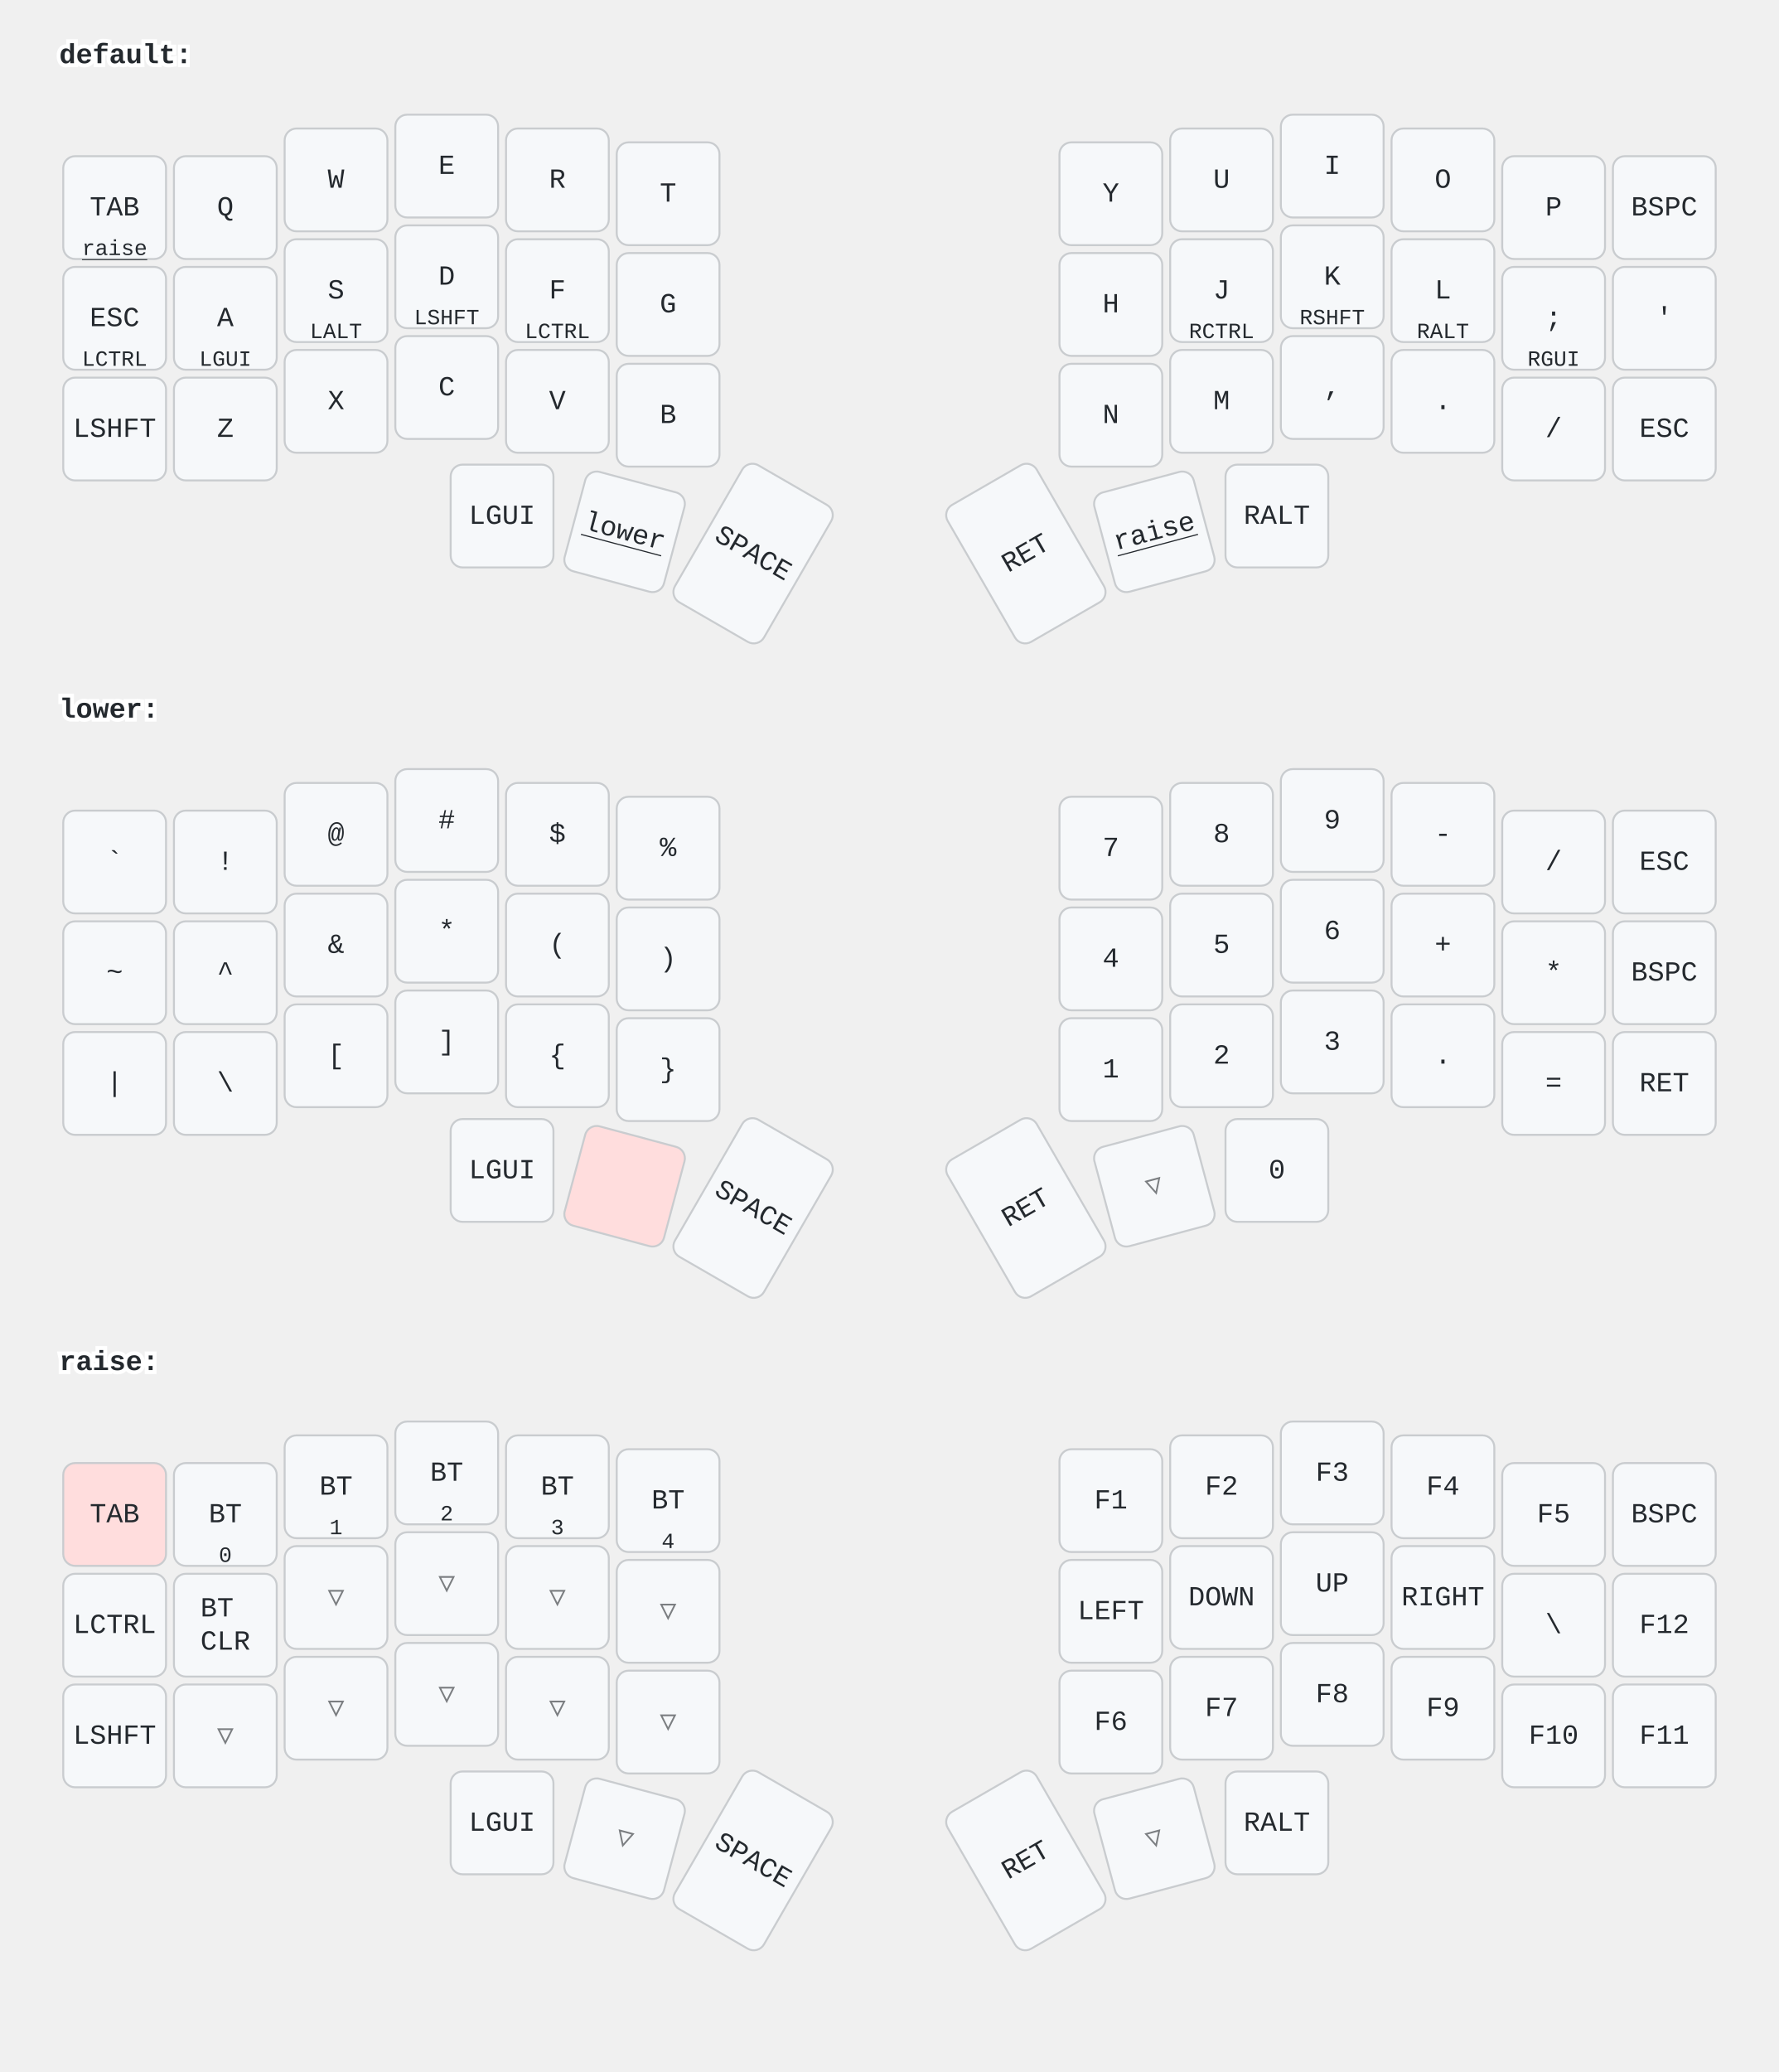
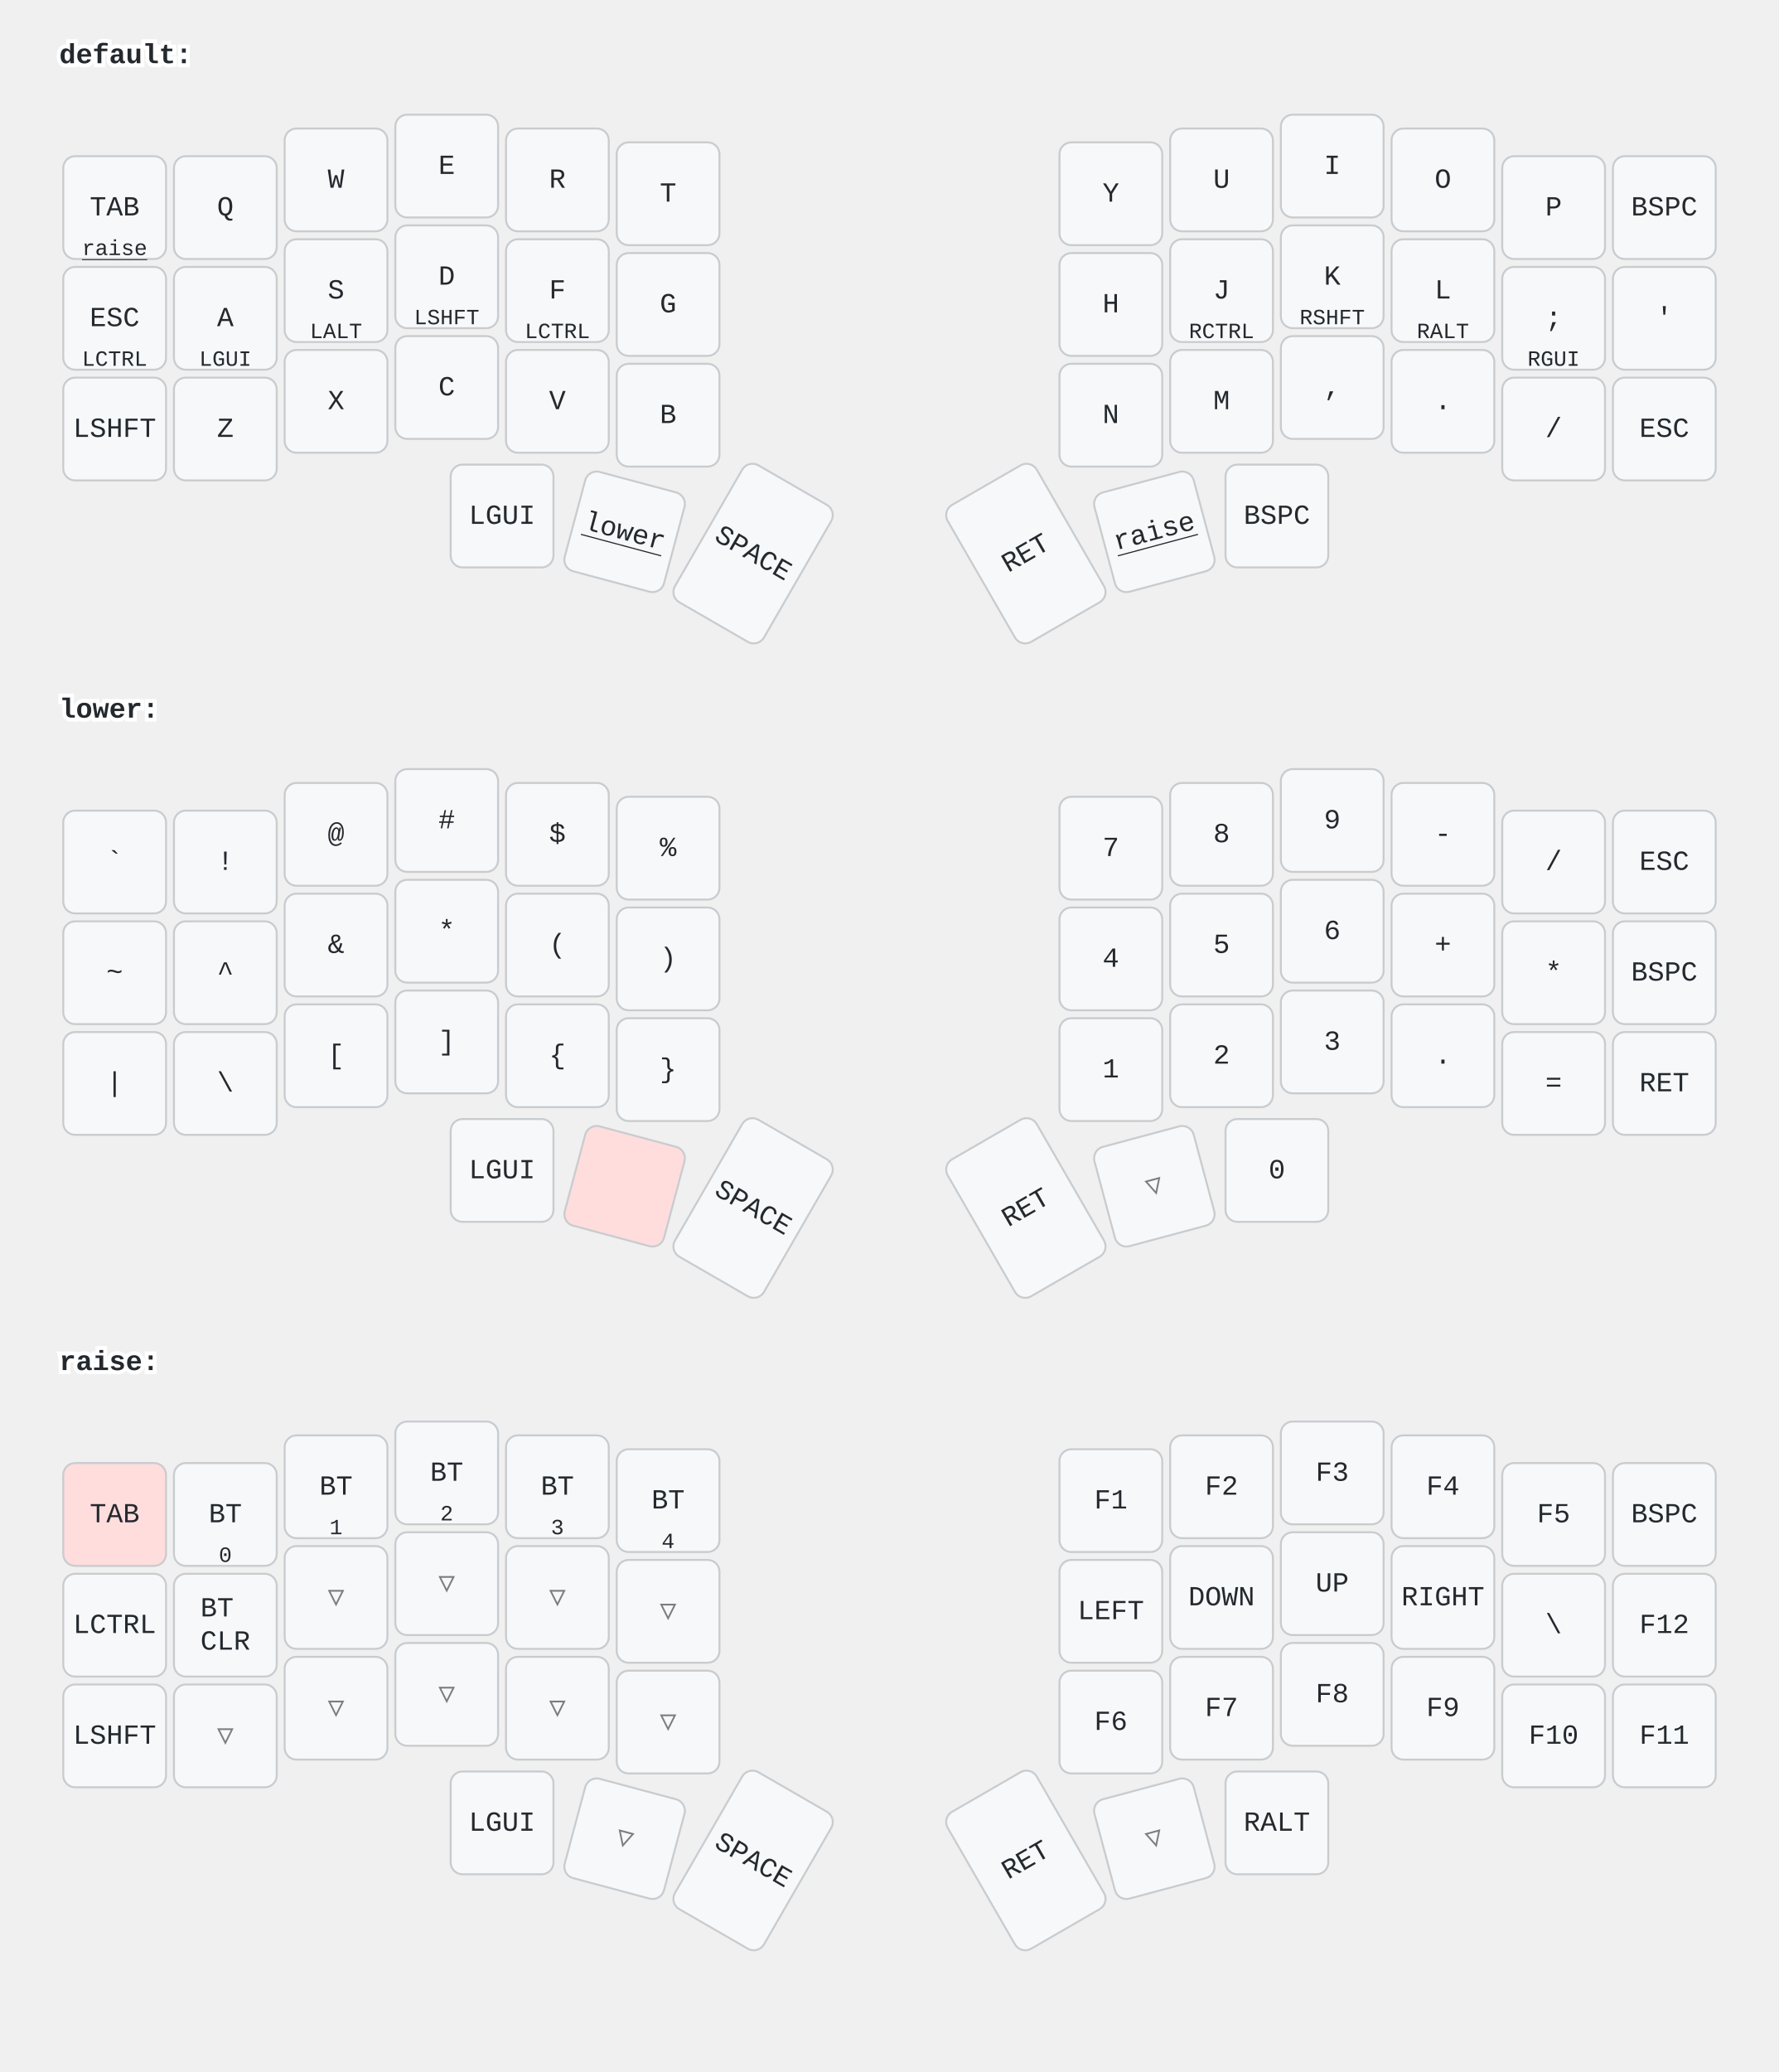
<svg xmlns="http://www.w3.org/2000/svg" width="900" height="1048" viewBox="0 0 900 1048" class="keymap">
  <style>/* inherit to force styles through use tags */
svg path {
    fill: inherit;
}

/* font and background color specifications */
svg.keymap {
    font-family: SFMono-Regular,Consolas,Liberation Mono,Menlo,monospace;
    font-size: 14px;
    font-kerning: normal;
    text-rendering: optimizeLegibility;
    fill: #24292e;
}

/* default key styling */
rect.key {
    fill: #f6f8fa;
}

rect.key, rect.combo {
    stroke: #c9cccf;
    stroke-width: 1;
}

/* default key side styling, only used is draw_key_sides is set */
rect.side {
    filter: brightness(90%);
}

/* color accent for combo boxes */
rect.combo, rect.combo-separate {
    fill: #cdf;
}

/* color accent for held keys */
rect.held, rect.combo.held {
    fill: #fdd;
}

/* color accent for ghost (optional) keys */
rect.ghost, rect.combo.ghost {
    stroke-dasharray: 4, 4;
    stroke-width: 2;
}

text {
    text-anchor: middle;
    dominant-baseline: middle;
}

/* styling for layer labels */
text.label {
    font-weight: bold;
    text-anchor: start;
    stroke: white;
    stroke-width: 4;
    paint-order: stroke;
}

/* styling for optional footer */
text.footer {
    text-anchor: end;
    dominant-baseline: auto;
    stroke: white;
    stroke-width: 4;
    paint-order: stroke;
}

/* styling for combo tap, and key non-tap label text */
text.combo, text.hold, text.shifted, text.left, text.right, text.tl, text.tr, text.bl, text.br {
    font-size: 11px;
}

text.hold, text.bl, text.br {
    text-anchor: middle;
    dominant-baseline: auto;
}

text.shifted, text.tl, text.tr {
    text-anchor: middle;
    dominant-baseline: hanging;
}

text.left, text.tl, text.bl {
    text-anchor: start;
}

text.right, text.tr, text.br {
    text-anchor: end;
}

text.layer-activator {
    text-decoration: underline;
}

/* styling for hold/shifted label text in combo box */
text.combo.hold, text.combo.shifted, text.combo.left, text.combo.right {
    font-size: 8px;
}

/* lighter symbol for transparent keys */
text.trans {
    fill: #7b7e81;
}

/* styling for combo dendrons */
path.combo {
    stroke-width: 1;
    stroke: gray;
    fill: none;
}

/* Start Tabler Icons Cleanup */
/* cannot use height/width with glyphs */
.icon-tabler &gt; path {
    fill: inherit;
    stroke: inherit;
    stroke-width: 2;
}
/* hide tabler's default box */
.icon-tabler &gt; path[stroke="none"][fill="none"] {
    visibility: hidden;
}
/* End Tabler Icons Cleanup */
</style>
  <g transform="translate(30, 0)" class="layer-default">
    <text x="0" y="28" class="label" id="default">default:</text>
    <g transform="translate(0, 56)">
      <g transform="translate(28, 49)" class="key keypos-0">
        <rect rx="6" ry="6" x="-26" y="-26" width="52" height="52" class="key" />
        <text x="0" y="0" class="key tap">TAB</text>
        <a href="#raise">
          <text x="0" y="24" class="key hold layer-activator">raise</text>
        </a>
      </g>
      <g transform="translate(84, 49)" class="key keypos-1">
        <rect rx="6" ry="6" x="-26" y="-26" width="52" height="52" class="key" />
        <text x="0" y="0" class="key tap">Q</text>
      </g>
      <g transform="translate(140, 35)" class="key keypos-2">
        <rect rx="6" ry="6" x="-26" y="-26" width="52" height="52" class="key" />
        <text x="0" y="0" class="key tap">W</text>
      </g>
      <g transform="translate(196, 28)" class="key keypos-3">
        <rect rx="6" ry="6" x="-26" y="-26" width="52" height="52" class="key" />
        <text x="0" y="0" class="key tap">E</text>
      </g>
      <g transform="translate(252, 35)" class="key keypos-4">
        <rect rx="6" ry="6" x="-26" y="-26" width="52" height="52" class="key" />
        <text x="0" y="0" class="key tap">R</text>
      </g>
      <g transform="translate(308, 42)" class="key keypos-5">
        <rect rx="6" ry="6" x="-26" y="-26" width="52" height="52" class="key" />
        <text x="0" y="0" class="key tap">T</text>
      </g>
      <g transform="translate(532, 42)" class="key keypos-6">
        <rect rx="6" ry="6" x="-26" y="-26" width="52" height="52" class="key" />
        <text x="0" y="0" class="key tap">Y</text>
      </g>
      <g transform="translate(588, 35)" class="key keypos-7">
        <rect rx="6" ry="6" x="-26" y="-26" width="52" height="52" class="key" />
        <text x="0" y="0" class="key tap">U</text>
      </g>
      <g transform="translate(644, 28)" class="key keypos-8">
        <rect rx="6" ry="6" x="-26" y="-26" width="52" height="52" class="key" />
        <text x="0" y="0" class="key tap">I</text>
      </g>
      <g transform="translate(700, 35)" class="key keypos-9">
        <rect rx="6" ry="6" x="-26" y="-26" width="52" height="52" class="key" />
        <text x="0" y="0" class="key tap">O</text>
      </g>
      <g transform="translate(756, 49)" class="key keypos-10">
        <rect rx="6" ry="6" x="-26" y="-26" width="52" height="52" class="key" />
        <text x="0" y="0" class="key tap">P</text>
      </g>
      <g transform="translate(812, 49)" class="key keypos-11">
        <rect rx="6" ry="6" x="-26" y="-26" width="52" height="52" class="key" />
        <text x="0" y="0" class="key tap">BSPC</text>
      </g>
      <g transform="translate(28, 105)" class="key keypos-12">
        <rect rx="6" ry="6" x="-26" y="-26" width="52" height="52" class="key" />
        <text x="0" y="0" class="key tap">ESC</text>
        <text x="0" y="24" class="key hold">LCTRL</text>
      </g>
      <g transform="translate(84, 105)" class="key keypos-13">
        <rect rx="6" ry="6" x="-26" y="-26" width="52" height="52" class="key" />
        <text x="0" y="0" class="key tap">A</text>
        <text x="0" y="24" class="key hold">LGUI</text>
      </g>
      <g transform="translate(140, 91)" class="key keypos-14">
        <rect rx="6" ry="6" x="-26" y="-26" width="52" height="52" class="key" />
        <text x="0" y="0" class="key tap">S</text>
        <text x="0" y="24" class="key hold">LALT</text>
      </g>
      <g transform="translate(196, 84)" class="key keypos-15">
        <rect rx="6" ry="6" x="-26" y="-26" width="52" height="52" class="key" />
        <text x="0" y="0" class="key tap">D</text>
        <text x="0" y="24" class="key hold">LSHFT</text>
      </g>
      <g transform="translate(252, 91)" class="key keypos-16">
        <rect rx="6" ry="6" x="-26" y="-26" width="52" height="52" class="key" />
        <text x="0" y="0" class="key tap">F</text>
        <text x="0" y="24" class="key hold">LCTRL</text>
      </g>
      <g transform="translate(308, 98)" class="key keypos-17">
        <rect rx="6" ry="6" x="-26" y="-26" width="52" height="52" class="key" />
        <text x="0" y="0" class="key tap">G</text>
      </g>
      <g transform="translate(532, 98)" class="key keypos-18">
        <rect rx="6" ry="6" x="-26" y="-26" width="52" height="52" class="key" />
        <text x="0" y="0" class="key tap">H</text>
      </g>
      <g transform="translate(588, 91)" class="key keypos-19">
        <rect rx="6" ry="6" x="-26" y="-26" width="52" height="52" class="key" />
        <text x="0" y="0" class="key tap">J</text>
        <text x="0" y="24" class="key hold">RCTRL</text>
      </g>
      <g transform="translate(644, 84)" class="key keypos-20">
        <rect rx="6" ry="6" x="-26" y="-26" width="52" height="52" class="key" />
        <text x="0" y="0" class="key tap">K</text>
        <text x="0" y="24" class="key hold">RSHFT</text>
      </g>
      <g transform="translate(700, 91)" class="key keypos-21">
        <rect rx="6" ry="6" x="-26" y="-26" width="52" height="52" class="key" />
        <text x="0" y="0" class="key tap">L</text>
        <text x="0" y="24" class="key hold">RALT</text>
      </g>
      <g transform="translate(756, 105)" class="key keypos-22">
        <rect rx="6" ry="6" x="-26" y="-26" width="52" height="52" class="key" />
        <text x="0" y="0" class="key tap">;</text>
        <text x="0" y="24" class="key hold">RGUI</text>
      </g>
      <g transform="translate(812, 105)" class="key keypos-23">
        <rect rx="6" ry="6" x="-26" y="-26" width="52" height="52" class="key" />
        <text x="0" y="0" class="key tap">'</text>
      </g>
      <g transform="translate(28, 161)" class="key keypos-24">
        <rect rx="6" ry="6" x="-26" y="-26" width="52" height="52" class="key" />
        <text x="0" y="0" class="key tap">LSHFT</text>
      </g>
      <g transform="translate(84, 161)" class="key keypos-25">
        <rect rx="6" ry="6" x="-26" y="-26" width="52" height="52" class="key" />
        <text x="0" y="0" class="key tap">Z</text>
      </g>
      <g transform="translate(140, 147)" class="key keypos-26">
        <rect rx="6" ry="6" x="-26" y="-26" width="52" height="52" class="key" />
        <text x="0" y="0" class="key tap">X</text>
      </g>
      <g transform="translate(196, 140)" class="key keypos-27">
        <rect rx="6" ry="6" x="-26" y="-26" width="52" height="52" class="key" />
        <text x="0" y="0" class="key tap">C</text>
      </g>
      <g transform="translate(252, 147)" class="key keypos-28">
        <rect rx="6" ry="6" x="-26" y="-26" width="52" height="52" class="key" />
        <text x="0" y="0" class="key tap">V</text>
      </g>
      <g transform="translate(308, 154)" class="key keypos-29">
        <rect rx="6" ry="6" x="-26" y="-26" width="52" height="52" class="key" />
        <text x="0" y="0" class="key tap">B</text>
      </g>
      <g transform="translate(532, 154)" class="key keypos-30">
        <rect rx="6" ry="6" x="-26" y="-26" width="52" height="52" class="key" />
        <text x="0" y="0" class="key tap">N</text>
      </g>
      <g transform="translate(588, 147)" class="key keypos-31">
        <rect rx="6" ry="6" x="-26" y="-26" width="52" height="52" class="key" />
        <text x="0" y="0" class="key tap">M</text>
      </g>
      <g transform="translate(644, 140)" class="key keypos-32">
        <rect rx="6" ry="6" x="-26" y="-26" width="52" height="52" class="key" />
        <text x="0" y="0" class="key tap">,</text>
      </g>
      <g transform="translate(700, 147)" class="key keypos-33">
        <rect rx="6" ry="6" x="-26" y="-26" width="52" height="52" class="key" />
        <text x="0" y="0" class="key tap">.</text>
      </g>
      <g transform="translate(756, 161)" class="key keypos-34">
        <rect rx="6" ry="6" x="-26" y="-26" width="52" height="52" class="key" />
        <text x="0" y="0" class="key tap">/</text>
      </g>
      <g transform="translate(812, 161)" class="key keypos-35">
        <rect rx="6" ry="6" x="-26" y="-26" width="52" height="52" class="key" />
        <text x="0" y="0" class="key tap">ESC</text>
      </g>
      <g transform="translate(224, 205)" class="key keypos-36">
        <rect rx="6" ry="6" x="-26" y="-26" width="52" height="52" class="key" />
        <text x="0" y="0" class="key tap">LGUI</text>
      </g>
      <g transform="translate(286, 213) rotate(15.0)" class="key keypos-37">
        <rect rx="6" ry="6" x="-26" y="-26" width="52" height="52" class="key" />
        <a href="#lower">
          <text x="0" y="0" class="key tap layer-activator">lower</text>
        </a>
      </g>
      <g transform="translate(351, 224) rotate(30.0)" class="key keypos-38">
        <rect rx="6" ry="6" x="-26" y="-40" width="52" height="80" class="key" />
        <text x="0" y="0" class="key tap">SPACE</text>
      </g>
      <g transform="translate(489, 224) rotate(-30.0)" class="key keypos-39">
        <rect rx="6" ry="6" x="-26" y="-40" width="52" height="80" class="key" />
        <text x="0" y="0" class="key tap">RET</text>
      </g>
      <g transform="translate(554, 213) rotate(-15.0)" class="key keypos-40">
        <rect rx="6" ry="6" x="-26" y="-26" width="52" height="52" class="key" />
        <a href="#raise">
          <text x="0" y="0" class="key tap layer-activator">raise</text>
        </a>
      </g>
      <g transform="translate(616, 205)" class="key keypos-41">
        <rect rx="6" ry="6" x="-26" y="-26" width="52" height="52" class="key" />
-         <text x="0" y="0" class="key tap">RALT</text>
+         <text x="0" y="0" class="key tap">BSPC</text>
      </g>
    </g>
  </g>
  <g transform="translate(30, 331)" class="layer-lower">
    <text x="0" y="28" class="label" id="lower">lower:</text>
    <g transform="translate(0, 56)">
      <g transform="translate(28, 49)" class="key keypos-0">
        <rect rx="6" ry="6" x="-26" y="-26" width="52" height="52" class="key" />
        <text x="0" y="0" class="key tap">`</text>
      </g>
      <g transform="translate(84, 49)" class="key keypos-1">
        <rect rx="6" ry="6" x="-26" y="-26" width="52" height="52" class="key" />
        <text x="0" y="0" class="key tap">!</text>
      </g>
      <g transform="translate(140, 35)" class="key keypos-2">
        <rect rx="6" ry="6" x="-26" y="-26" width="52" height="52" class="key" />
        <text x="0" y="0" class="key tap">@</text>
      </g>
      <g transform="translate(196, 28)" class="key keypos-3">
        <rect rx="6" ry="6" x="-26" y="-26" width="52" height="52" class="key" />
        <text x="0" y="0" class="key tap">#</text>
      </g>
      <g transform="translate(252, 35)" class="key keypos-4">
        <rect rx="6" ry="6" x="-26" y="-26" width="52" height="52" class="key" />
        <text x="0" y="0" class="key tap">$</text>
      </g>
      <g transform="translate(308, 42)" class="key keypos-5">
        <rect rx="6" ry="6" x="-26" y="-26" width="52" height="52" class="key" />
        <text x="0" y="0" class="key tap">%</text>
      </g>
      <g transform="translate(532, 42)" class="key keypos-6">
        <rect rx="6" ry="6" x="-26" y="-26" width="52" height="52" class="key" />
        <text x="0" y="0" class="key tap">7</text>
      </g>
      <g transform="translate(588, 35)" class="key keypos-7">
        <rect rx="6" ry="6" x="-26" y="-26" width="52" height="52" class="key" />
        <text x="0" y="0" class="key tap">8</text>
      </g>
      <g transform="translate(644, 28)" class="key keypos-8">
        <rect rx="6" ry="6" x="-26" y="-26" width="52" height="52" class="key" />
        <text x="0" y="0" class="key tap">9</text>
      </g>
      <g transform="translate(700, 35)" class="key keypos-9">
        <rect rx="6" ry="6" x="-26" y="-26" width="52" height="52" class="key" />
        <text x="0" y="0" class="key tap">-</text>
      </g>
      <g transform="translate(756, 49)" class="key keypos-10">
        <rect rx="6" ry="6" x="-26" y="-26" width="52" height="52" class="key" />
        <text x="0" y="0" class="key tap">/</text>
      </g>
      <g transform="translate(812, 49)" class="key keypos-11">
        <rect rx="6" ry="6" x="-26" y="-26" width="52" height="52" class="key" />
        <text x="0" y="0" class="key tap">ESC</text>
      </g>
      <g transform="translate(28, 105)" class="key keypos-12">
        <rect rx="6" ry="6" x="-26" y="-26" width="52" height="52" class="key" />
        <text x="0" y="0" class="key tap">~</text>
      </g>
      <g transform="translate(84, 105)" class="key keypos-13">
        <rect rx="6" ry="6" x="-26" y="-26" width="52" height="52" class="key" />
        <text x="0" y="0" class="key tap">^</text>
      </g>
      <g transform="translate(140, 91)" class="key keypos-14">
        <rect rx="6" ry="6" x="-26" y="-26" width="52" height="52" class="key" />
        <text x="0" y="0" class="key tap">&amp;</text>
      </g>
      <g transform="translate(196, 84)" class="key keypos-15">
        <rect rx="6" ry="6" x="-26" y="-26" width="52" height="52" class="key" />
        <text x="0" y="0" class="key tap">*</text>
      </g>
      <g transform="translate(252, 91)" class="key keypos-16">
        <rect rx="6" ry="6" x="-26" y="-26" width="52" height="52" class="key" />
        <text x="0" y="0" class="key tap">(</text>
      </g>
      <g transform="translate(308, 98)" class="key keypos-17">
        <rect rx="6" ry="6" x="-26" y="-26" width="52" height="52" class="key" />
        <text x="0" y="0" class="key tap">)</text>
      </g>
      <g transform="translate(532, 98)" class="key keypos-18">
        <rect rx="6" ry="6" x="-26" y="-26" width="52" height="52" class="key" />
        <text x="0" y="0" class="key tap">4</text>
      </g>
      <g transform="translate(588, 91)" class="key keypos-19">
        <rect rx="6" ry="6" x="-26" y="-26" width="52" height="52" class="key" />
        <text x="0" y="0" class="key tap">5</text>
      </g>
      <g transform="translate(644, 84)" class="key keypos-20">
        <rect rx="6" ry="6" x="-26" y="-26" width="52" height="52" class="key" />
        <text x="0" y="0" class="key tap">6</text>
      </g>
      <g transform="translate(700, 91)" class="key keypos-21">
        <rect rx="6" ry="6" x="-26" y="-26" width="52" height="52" class="key" />
        <text x="0" y="0" class="key tap">+</text>
      </g>
      <g transform="translate(756, 105)" class="key keypos-22">
        <rect rx="6" ry="6" x="-26" y="-26" width="52" height="52" class="key" />
        <text x="0" y="0" class="key tap">*</text>
      </g>
      <g transform="translate(812, 105)" class="key keypos-23">
        <rect rx="6" ry="6" x="-26" y="-26" width="52" height="52" class="key" />
        <text x="0" y="0" class="key tap">BSPC</text>
      </g>
      <g transform="translate(28, 161)" class="key keypos-24">
        <rect rx="6" ry="6" x="-26" y="-26" width="52" height="52" class="key" />
        <text x="0" y="0" class="key tap">|</text>
      </g>
      <g transform="translate(84, 161)" class="key keypos-25">
        <rect rx="6" ry="6" x="-26" y="-26" width="52" height="52" class="key" />
        <text x="0" y="0" class="key tap">\</text>
      </g>
      <g transform="translate(140, 147)" class="key keypos-26">
        <rect rx="6" ry="6" x="-26" y="-26" width="52" height="52" class="key" />
        <text x="0" y="0" class="key tap">[</text>
      </g>
      <g transform="translate(196, 140)" class="key keypos-27">
        <rect rx="6" ry="6" x="-26" y="-26" width="52" height="52" class="key" />
        <text x="0" y="0" class="key tap">]</text>
      </g>
      <g transform="translate(252, 147)" class="key keypos-28">
        <rect rx="6" ry="6" x="-26" y="-26" width="52" height="52" class="key" />
        <text x="0" y="0" class="key tap">{</text>
      </g>
      <g transform="translate(308, 154)" class="key keypos-29">
        <rect rx="6" ry="6" x="-26" y="-26" width="52" height="52" class="key" />
        <text x="0" y="0" class="key tap">}</text>
      </g>
      <g transform="translate(532, 154)" class="key keypos-30">
        <rect rx="6" ry="6" x="-26" y="-26" width="52" height="52" class="key" />
        <text x="0" y="0" class="key tap">1</text>
      </g>
      <g transform="translate(588, 147)" class="key keypos-31">
        <rect rx="6" ry="6" x="-26" y="-26" width="52" height="52" class="key" />
        <text x="0" y="0" class="key tap">2</text>
      </g>
      <g transform="translate(644, 140)" class="key keypos-32">
        <rect rx="6" ry="6" x="-26" y="-26" width="52" height="52" class="key" />
        <text x="0" y="0" class="key tap">3</text>
      </g>
      <g transform="translate(700, 147)" class="key keypos-33">
        <rect rx="6" ry="6" x="-26" y="-26" width="52" height="52" class="key" />
        <text x="0" y="0" class="key tap">.</text>
      </g>
      <g transform="translate(756, 161)" class="key keypos-34">
        <rect rx="6" ry="6" x="-26" y="-26" width="52" height="52" class="key" />
        <text x="0" y="0" class="key tap">=</text>
      </g>
      <g transform="translate(812, 161)" class="key keypos-35">
        <rect rx="6" ry="6" x="-26" y="-26" width="52" height="52" class="key" />
        <text x="0" y="0" class="key tap">RET</text>
      </g>
      <g transform="translate(224, 205)" class="key keypos-36">
        <rect rx="6" ry="6" x="-26" y="-26" width="52" height="52" class="key" />
        <text x="0" y="0" class="key tap">LGUI</text>
      </g>
      <g transform="translate(286, 213) rotate(15.0)" class="key held keypos-37">
        <rect rx="6" ry="6" x="-26" y="-26" width="52" height="52" class="key held" />
      </g>
      <g transform="translate(351, 224) rotate(30.0)" class="key keypos-38">
        <rect rx="6" ry="6" x="-26" y="-40" width="52" height="80" class="key" />
        <text x="0" y="0" class="key tap">SPACE</text>
      </g>
      <g transform="translate(489, 224) rotate(-30.0)" class="key keypos-39">
        <rect rx="6" ry="6" x="-26" y="-40" width="52" height="80" class="key" />
        <text x="0" y="0" class="key tap">RET</text>
      </g>
      <g transform="translate(554, 213) rotate(-15.0)" class="key trans keypos-40">
        <rect rx="6" ry="6" x="-26" y="-26" width="52" height="52" class="key trans" />
        <text x="0" y="0" class="key trans tap">▽</text>
      </g>
      <g transform="translate(616, 205)" class="key keypos-41">
        <rect rx="6" ry="6" x="-26" y="-26" width="52" height="52" class="key" />
        <text x="0" y="0" class="key tap">0</text>
      </g>
    </g>
  </g>
  <g transform="translate(30, 661)" class="layer-raise">
    <text x="0" y="28" class="label" id="raise">raise:</text>
    <g transform="translate(0, 56)">
      <g transform="translate(28, 49)" class="key held keypos-0">
        <rect rx="6" ry="6" x="-26" y="-26" width="52" height="52" class="key held" />
        <text x="0" y="0" class="key held tap">TAB</text>
      </g>
      <g transform="translate(84, 49)" class="key keypos-1">
        <rect rx="6" ry="6" x="-26" y="-26" width="52" height="52" class="key" />
        <text x="0" y="0" class="key tap">BT</text>
        <text x="0" y="24" class="key hold">0</text>
      </g>
      <g transform="translate(140, 35)" class="key keypos-2">
        <rect rx="6" ry="6" x="-26" y="-26" width="52" height="52" class="key" />
        <text x="0" y="0" class="key tap">BT</text>
        <text x="0" y="24" class="key hold">1</text>
      </g>
      <g transform="translate(196, 28)" class="key keypos-3">
        <rect rx="6" ry="6" x="-26" y="-26" width="52" height="52" class="key" />
        <text x="0" y="0" class="key tap">BT</text>
        <text x="0" y="24" class="key hold">2</text>
      </g>
      <g transform="translate(252, 35)" class="key keypos-4">
        <rect rx="6" ry="6" x="-26" y="-26" width="52" height="52" class="key" />
        <text x="0" y="0" class="key tap">BT</text>
        <text x="0" y="24" class="key hold">3</text>
      </g>
      <g transform="translate(308, 42)" class="key keypos-5">
        <rect rx="6" ry="6" x="-26" y="-26" width="52" height="52" class="key" />
        <text x="0" y="0" class="key tap">BT</text>
        <text x="0" y="24" class="key hold">4</text>
      </g>
      <g transform="translate(532, 42)" class="key keypos-6">
        <rect rx="6" ry="6" x="-26" y="-26" width="52" height="52" class="key" />
        <text x="0" y="0" class="key tap">F1</text>
      </g>
      <g transform="translate(588, 35)" class="key keypos-7">
        <rect rx="6" ry="6" x="-26" y="-26" width="52" height="52" class="key" />
        <text x="0" y="0" class="key tap">F2</text>
      </g>
      <g transform="translate(644, 28)" class="key keypos-8">
        <rect rx="6" ry="6" x="-26" y="-26" width="52" height="52" class="key" />
        <text x="0" y="0" class="key tap">F3</text>
      </g>
      <g transform="translate(700, 35)" class="key keypos-9">
        <rect rx="6" ry="6" x="-26" y="-26" width="52" height="52" class="key" />
        <text x="0" y="0" class="key tap">F4</text>
      </g>
      <g transform="translate(756, 49)" class="key keypos-10">
        <rect rx="6" ry="6" x="-26" y="-26" width="52" height="52" class="key" />
        <text x="0" y="0" class="key tap">F5</text>
      </g>
      <g transform="translate(812, 49)" class="key keypos-11">
        <rect rx="6" ry="6" x="-26" y="-26" width="52" height="52" class="key" />
        <text x="0" y="0" class="key tap">BSPC</text>
      </g>
      <g transform="translate(28, 105)" class="key keypos-12">
        <rect rx="6" ry="6" x="-26" y="-26" width="52" height="52" class="key" />
        <text x="0" y="0" class="key tap">LCTRL</text>
      </g>
      <g transform="translate(84, 105)" class="key keypos-13">
        <rect rx="6" ry="6" x="-26" y="-26" width="52" height="52" class="key" />
        <text x="0" y="0" class="key tap">
          <tspan x="0" dy="-0.6em">BT</tspan>
          <tspan x="0" dy="1.2em">CLR</tspan>
        </text>
      </g>
      <g transform="translate(140, 91)" class="key trans keypos-14">
        <rect rx="6" ry="6" x="-26" y="-26" width="52" height="52" class="key trans" />
        <text x="0" y="0" class="key trans tap">▽</text>
      </g>
      <g transform="translate(196, 84)" class="key trans keypos-15">
        <rect rx="6" ry="6" x="-26" y="-26" width="52" height="52" class="key trans" />
        <text x="0" y="0" class="key trans tap">▽</text>
      </g>
      <g transform="translate(252, 91)" class="key trans keypos-16">
        <rect rx="6" ry="6" x="-26" y="-26" width="52" height="52" class="key trans" />
        <text x="0" y="0" class="key trans tap">▽</text>
      </g>
      <g transform="translate(308, 98)" class="key trans keypos-17">
        <rect rx="6" ry="6" x="-26" y="-26" width="52" height="52" class="key trans" />
        <text x="0" y="0" class="key trans tap">▽</text>
      </g>
      <g transform="translate(532, 98)" class="key keypos-18">
        <rect rx="6" ry="6" x="-26" y="-26" width="52" height="52" class="key" />
        <text x="0" y="0" class="key tap">LEFT</text>
      </g>
      <g transform="translate(588, 91)" class="key keypos-19">
        <rect rx="6" ry="6" x="-26" y="-26" width="52" height="52" class="key" />
        <text x="0" y="0" class="key tap">DOWN</text>
      </g>
      <g transform="translate(644, 84)" class="key keypos-20">
        <rect rx="6" ry="6" x="-26" y="-26" width="52" height="52" class="key" />
        <text x="0" y="0" class="key tap">UP</text>
      </g>
      <g transform="translate(700, 91)" class="key keypos-21">
        <rect rx="6" ry="6" x="-26" y="-26" width="52" height="52" class="key" />
        <text x="0" y="0" class="key tap">RIGHT</text>
      </g>
      <g transform="translate(756, 105)" class="key keypos-22">
        <rect rx="6" ry="6" x="-26" y="-26" width="52" height="52" class="key" />
        <text x="0" y="0" class="key tap">\</text>
      </g>
      <g transform="translate(812, 105)" class="key keypos-23">
        <rect rx="6" ry="6" x="-26" y="-26" width="52" height="52" class="key" />
        <text x="0" y="0" class="key tap">F12</text>
      </g>
      <g transform="translate(28, 161)" class="key keypos-24">
        <rect rx="6" ry="6" x="-26" y="-26" width="52" height="52" class="key" />
        <text x="0" y="0" class="key tap">LSHFT</text>
      </g>
      <g transform="translate(84, 161)" class="key trans keypos-25">
        <rect rx="6" ry="6" x="-26" y="-26" width="52" height="52" class="key trans" />
        <text x="0" y="0" class="key trans tap">▽</text>
      </g>
      <g transform="translate(140, 147)" class="key trans keypos-26">
        <rect rx="6" ry="6" x="-26" y="-26" width="52" height="52" class="key trans" />
        <text x="0" y="0" class="key trans tap">▽</text>
      </g>
      <g transform="translate(196, 140)" class="key trans keypos-27">
        <rect rx="6" ry="6" x="-26" y="-26" width="52" height="52" class="key trans" />
        <text x="0" y="0" class="key trans tap">▽</text>
      </g>
      <g transform="translate(252, 147)" class="key trans keypos-28">
        <rect rx="6" ry="6" x="-26" y="-26" width="52" height="52" class="key trans" />
        <text x="0" y="0" class="key trans tap">▽</text>
      </g>
      <g transform="translate(308, 154)" class="key trans keypos-29">
        <rect rx="6" ry="6" x="-26" y="-26" width="52" height="52" class="key trans" />
        <text x="0" y="0" class="key trans tap">▽</text>
      </g>
      <g transform="translate(532, 154)" class="key keypos-30">
        <rect rx="6" ry="6" x="-26" y="-26" width="52" height="52" class="key" />
        <text x="0" y="0" class="key tap">F6</text>
      </g>
      <g transform="translate(588, 147)" class="key keypos-31">
        <rect rx="6" ry="6" x="-26" y="-26" width="52" height="52" class="key" />
        <text x="0" y="0" class="key tap">F7</text>
      </g>
      <g transform="translate(644, 140)" class="key keypos-32">
        <rect rx="6" ry="6" x="-26" y="-26" width="52" height="52" class="key" />
        <text x="0" y="0" class="key tap">F8</text>
      </g>
      <g transform="translate(700, 147)" class="key keypos-33">
        <rect rx="6" ry="6" x="-26" y="-26" width="52" height="52" class="key" />
        <text x="0" y="0" class="key tap">F9</text>
      </g>
      <g transform="translate(756, 161)" class="key keypos-34">
        <rect rx="6" ry="6" x="-26" y="-26" width="52" height="52" class="key" />
        <text x="0" y="0" class="key tap">F10</text>
      </g>
      <g transform="translate(812, 161)" class="key keypos-35">
        <rect rx="6" ry="6" x="-26" y="-26" width="52" height="52" class="key" />
        <text x="0" y="0" class="key tap">F11</text>
      </g>
      <g transform="translate(224, 205)" class="key keypos-36">
        <rect rx="6" ry="6" x="-26" y="-26" width="52" height="52" class="key" />
        <text x="0" y="0" class="key tap">LGUI</text>
      </g>
      <g transform="translate(286, 213) rotate(15.0)" class="key trans keypos-37">
        <rect rx="6" ry="6" x="-26" y="-26" width="52" height="52" class="key trans" />
        <text x="0" y="0" class="key trans tap">▽</text>
      </g>
      <g transform="translate(351, 224) rotate(30.0)" class="key keypos-38">
        <rect rx="6" ry="6" x="-26" y="-40" width="52" height="80" class="key" />
        <text x="0" y="0" class="key tap">SPACE</text>
      </g>
      <g transform="translate(489, 224) rotate(-30.0)" class="key keypos-39">
        <rect rx="6" ry="6" x="-26" y="-40" width="52" height="80" class="key" />
        <text x="0" y="0" class="key tap">RET</text>
      </g>
      <g transform="translate(554, 213) rotate(-15.0)" class="key trans keypos-40">
        <rect rx="6" ry="6" x="-26" y="-26" width="52" height="52" class="key trans" />
        <text x="0" y="0" class="key trans tap">▽</text>
      </g>
      <g transform="translate(616, 205)" class="key keypos-41">
        <rect rx="6" ry="6" x="-26" y="-26" width="52" height="52" class="key" />
        <text x="0" y="0" class="key tap">RALT</text>
      </g>
    </g>
  </g>
</svg>
